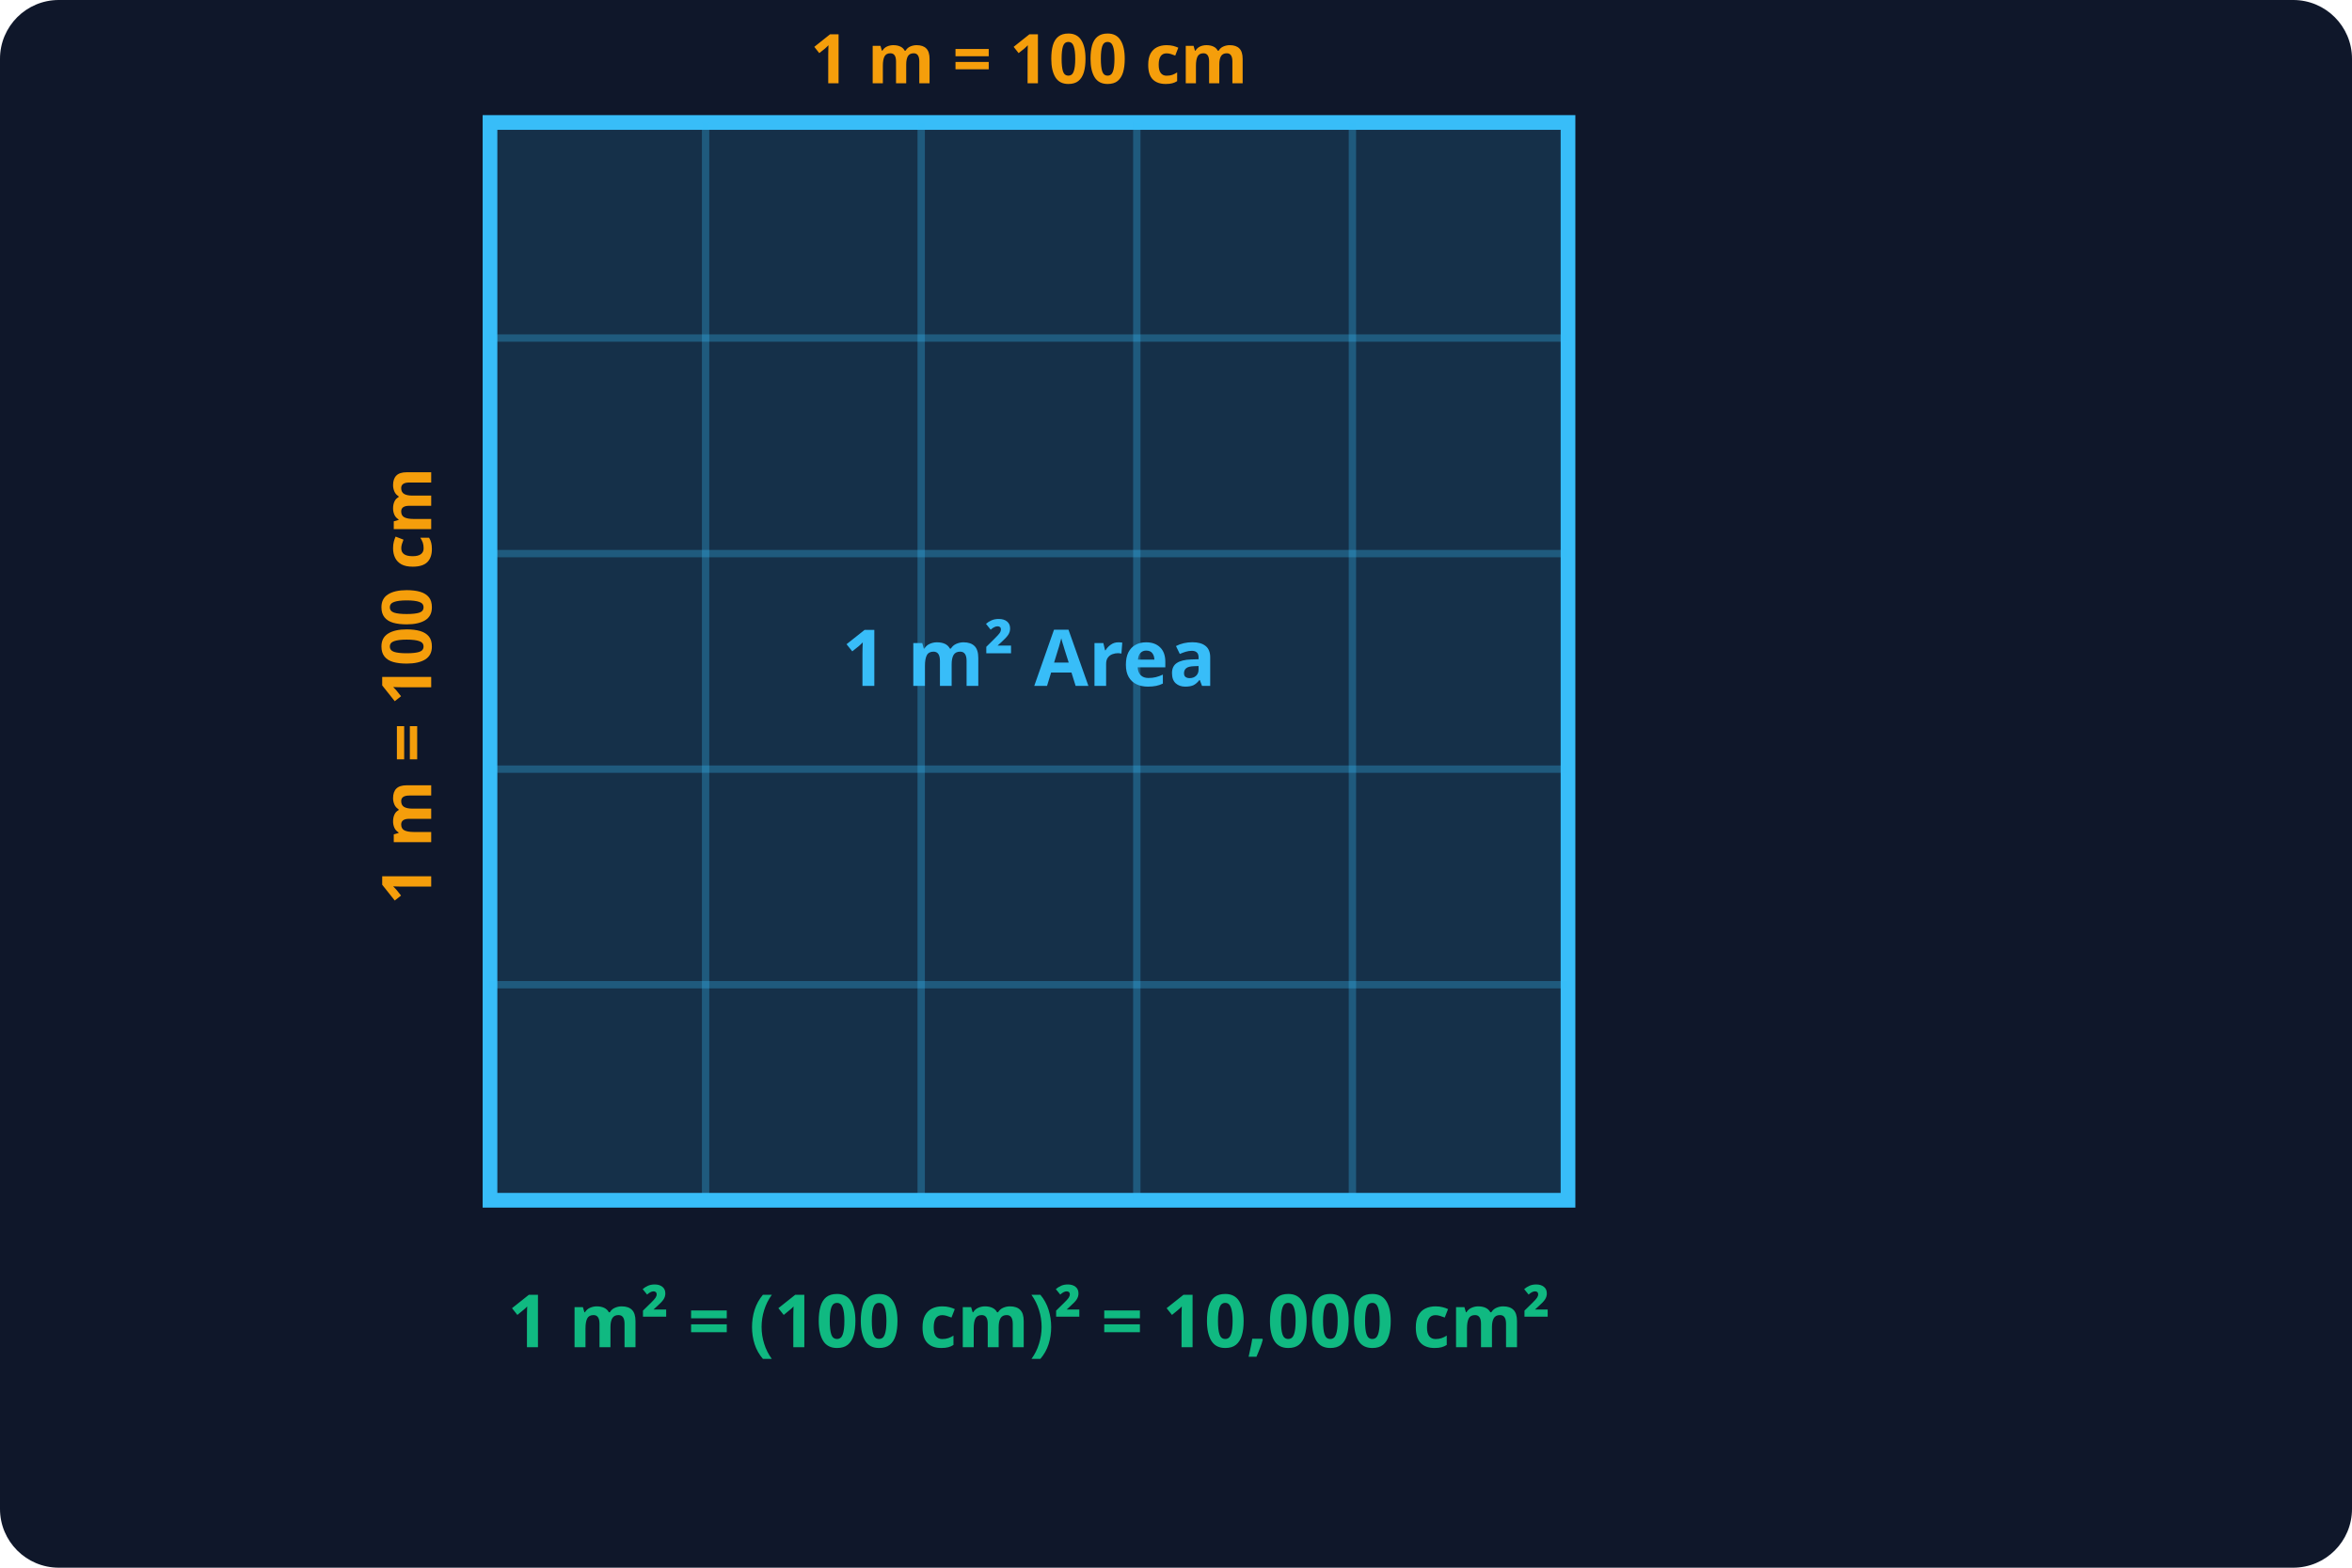
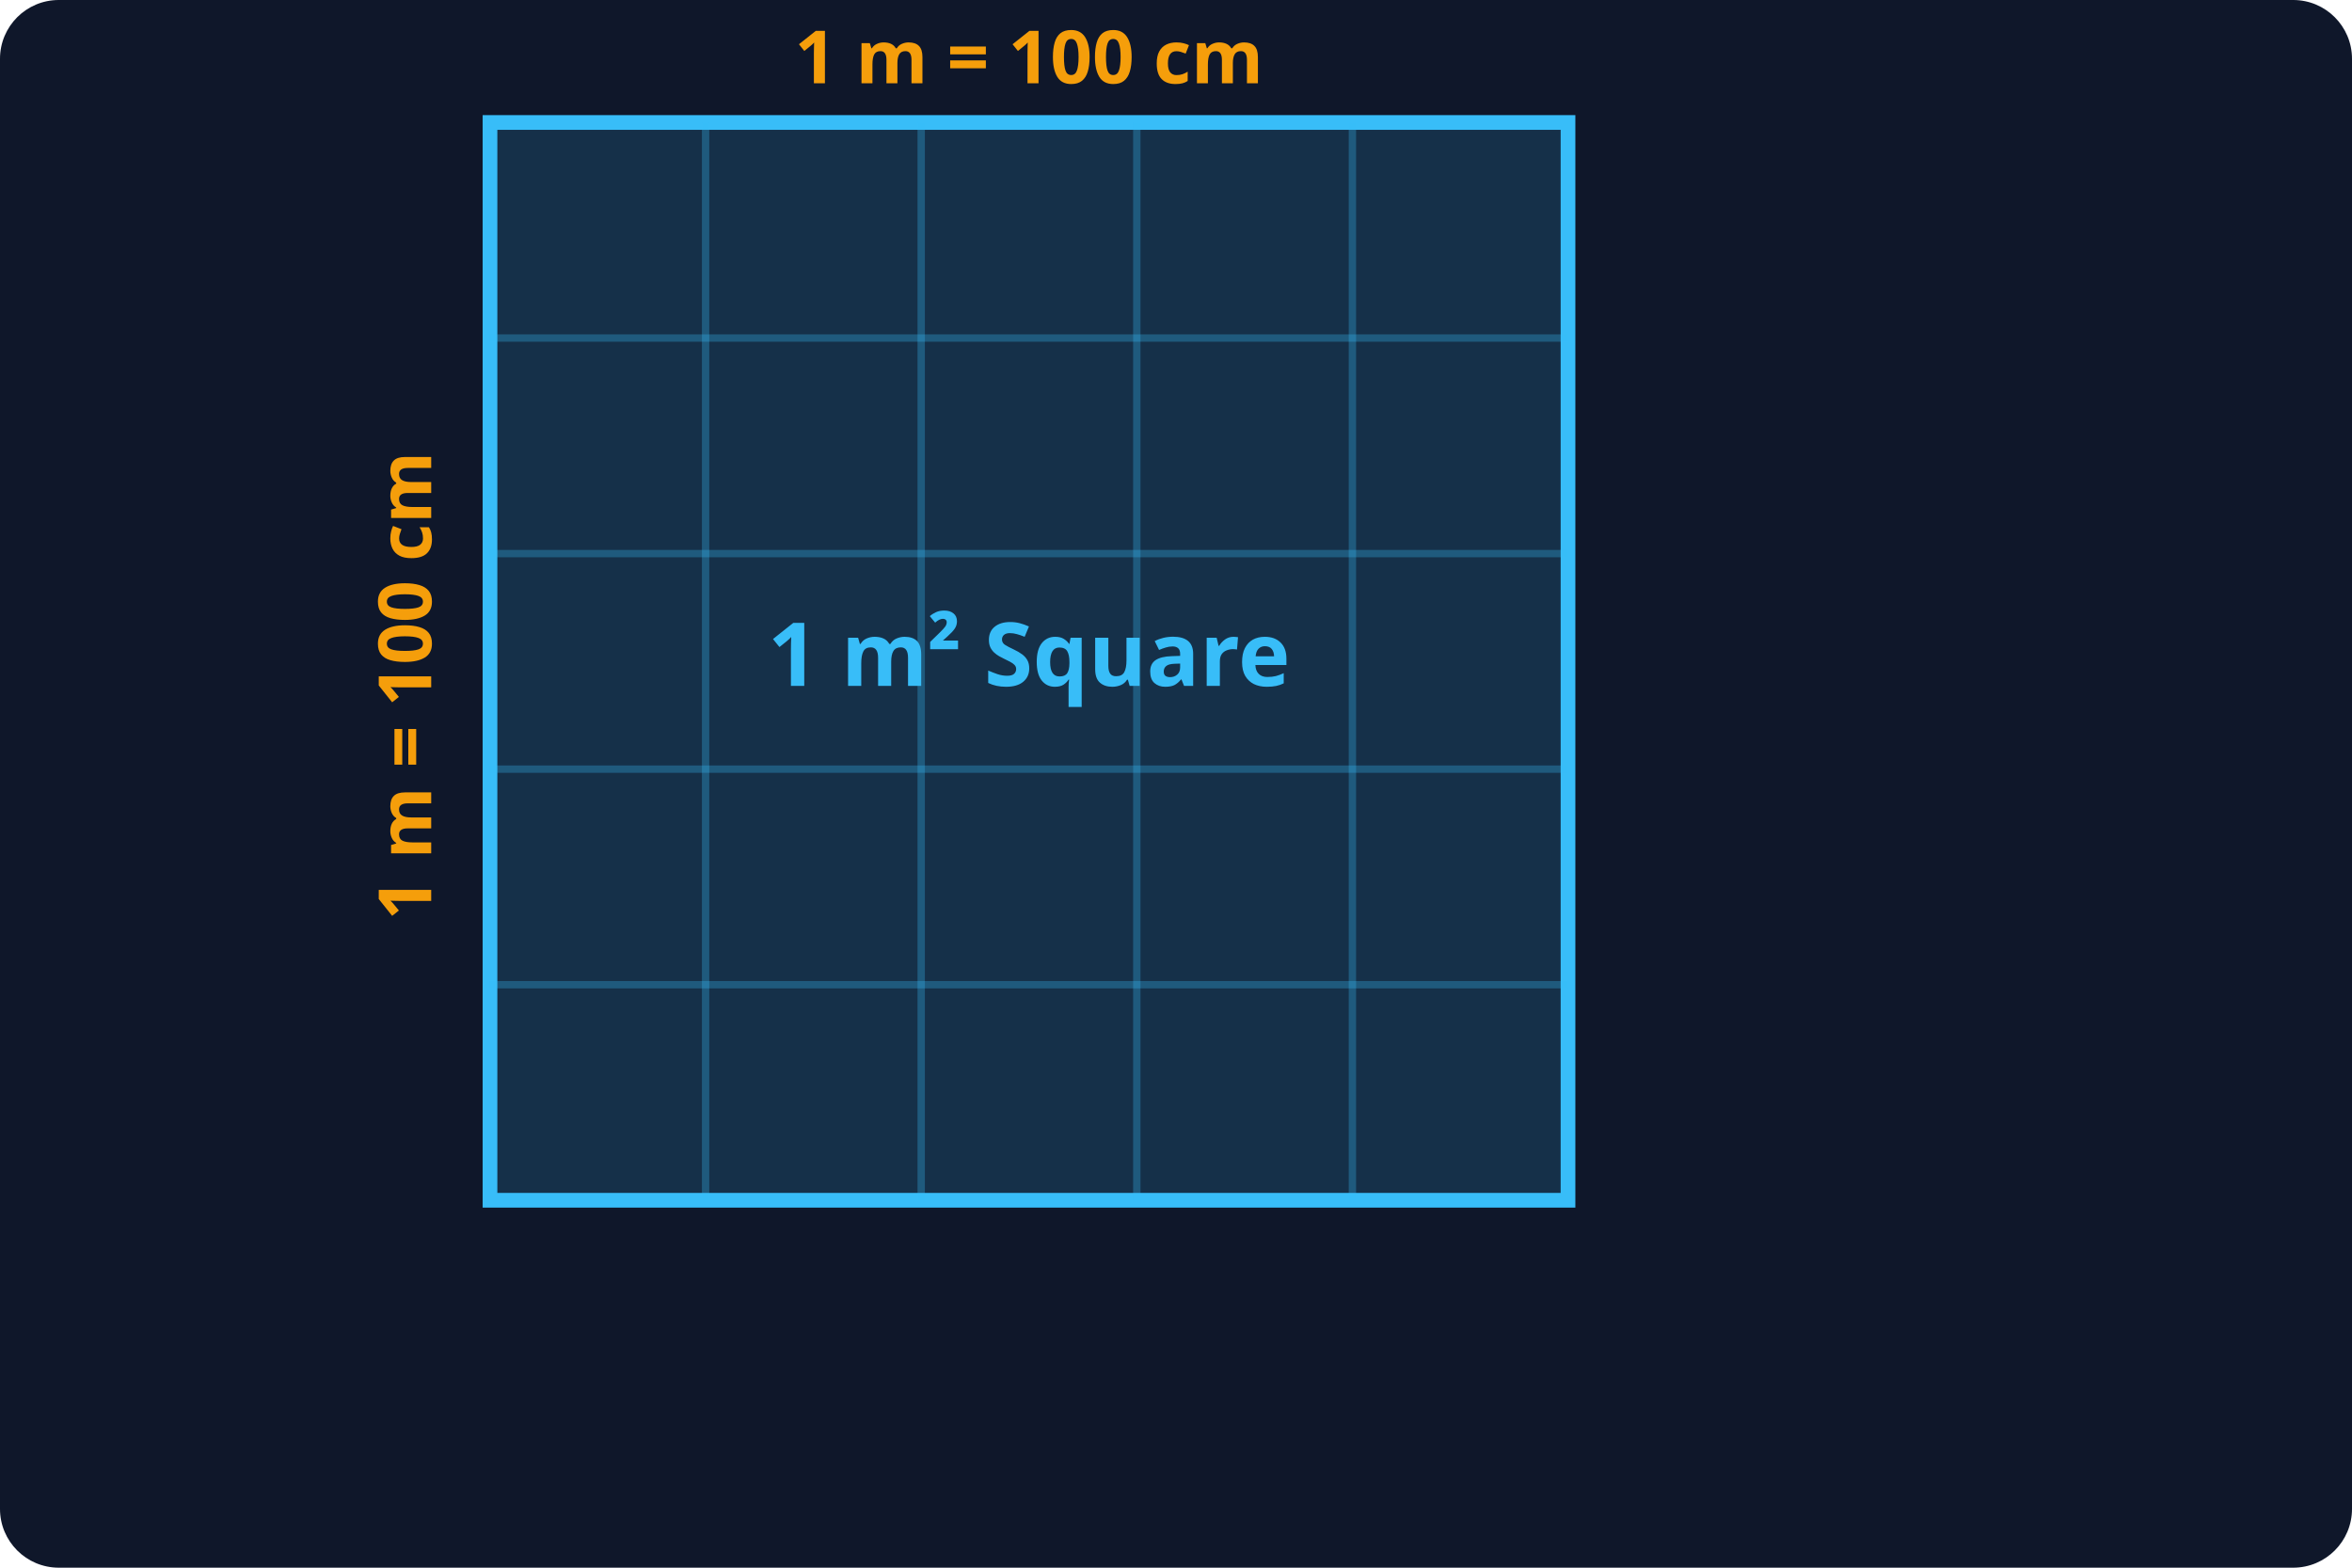
<svg xmlns="http://www.w3.org/2000/svg" width="480" height="320" viewBox="0 0 480 320">
  <defs>
    <marker id="arrow" viewBox="0 0 10 10" refX="5" refY="5" markerWidth="6" markerHeight="6" orient="auto-start-reverse">
      <path d="M 0 0 L 10 5 L 0 10 z" fill="#f59e0b" />
    </marker>
  </defs>
  <rect width="100%" height="100%" fill="#0f172a" rx="12" />
  <g transform="translate(100, 25)">
    <rect x="0" y="0" width="220" height="220" fill="rgba(56, 189, 248, 0.15)" stroke="#38bdf8" stroke-width="3" />
    <path d="M 0,44 L 220,44 M 0,88 L 220,88 M 0,132 L 220,132 M 0,176 L 220,176" stroke="rgba(56, 189, 248, 0.3)" stroke-width="1.5" />
    <path d="M 44,0 L 44,220 M 88,0 L 88,220 M 132,0 L 132,220 M 176,0 L 176,220" stroke="rgba(56, 189, 248, 0.3)" stroke-width="1.5" />
-     <text x="110" y="-8" text-anchor="middle" font-family="sans-serif" font-size="14" fill="#f59e0b" font-weight="bold">1 m = 100 cm</text>
-     <text x="-12" y="115" text-anchor="middle" font-family="sans-serif" font-size="14" fill="#f59e0b" font-weight="bold" transform="rotate(-90 -12 115)">1 m = 100 cm</text>
-     <text x="110" y="115" text-anchor="middle" font-family="sans-serif" font-size="16" fill="#38bdf8" font-weight="bold">1 m² Area</text>
-     <text x="110" y="250" text-anchor="middle" font-family="sans-serif" font-size="15" fill="#10b981" font-weight="bold">1 m² = (100 cm)² = 10,000 cm²</text>
+     <text x="110" y="-8" text-anchor="middle" font-family="sans-serif" font-size="15" fill="#f59e0b" font-weight="bold">1 m = 100 cm</text>
+     <text x="-12" y="115" text-anchor="middle" font-family="sans-serif" font-size="15" fill="#f59e0b" font-weight="bold" transform="rotate(-90 -12 115)">1 m = 100 cm</text>
+     <text x="110" y="115" text-anchor="middle" font-family="sans-serif" font-size="18" fill="#38bdf8" font-weight="bold">1 m² Square</text>
  </g>
</svg>
